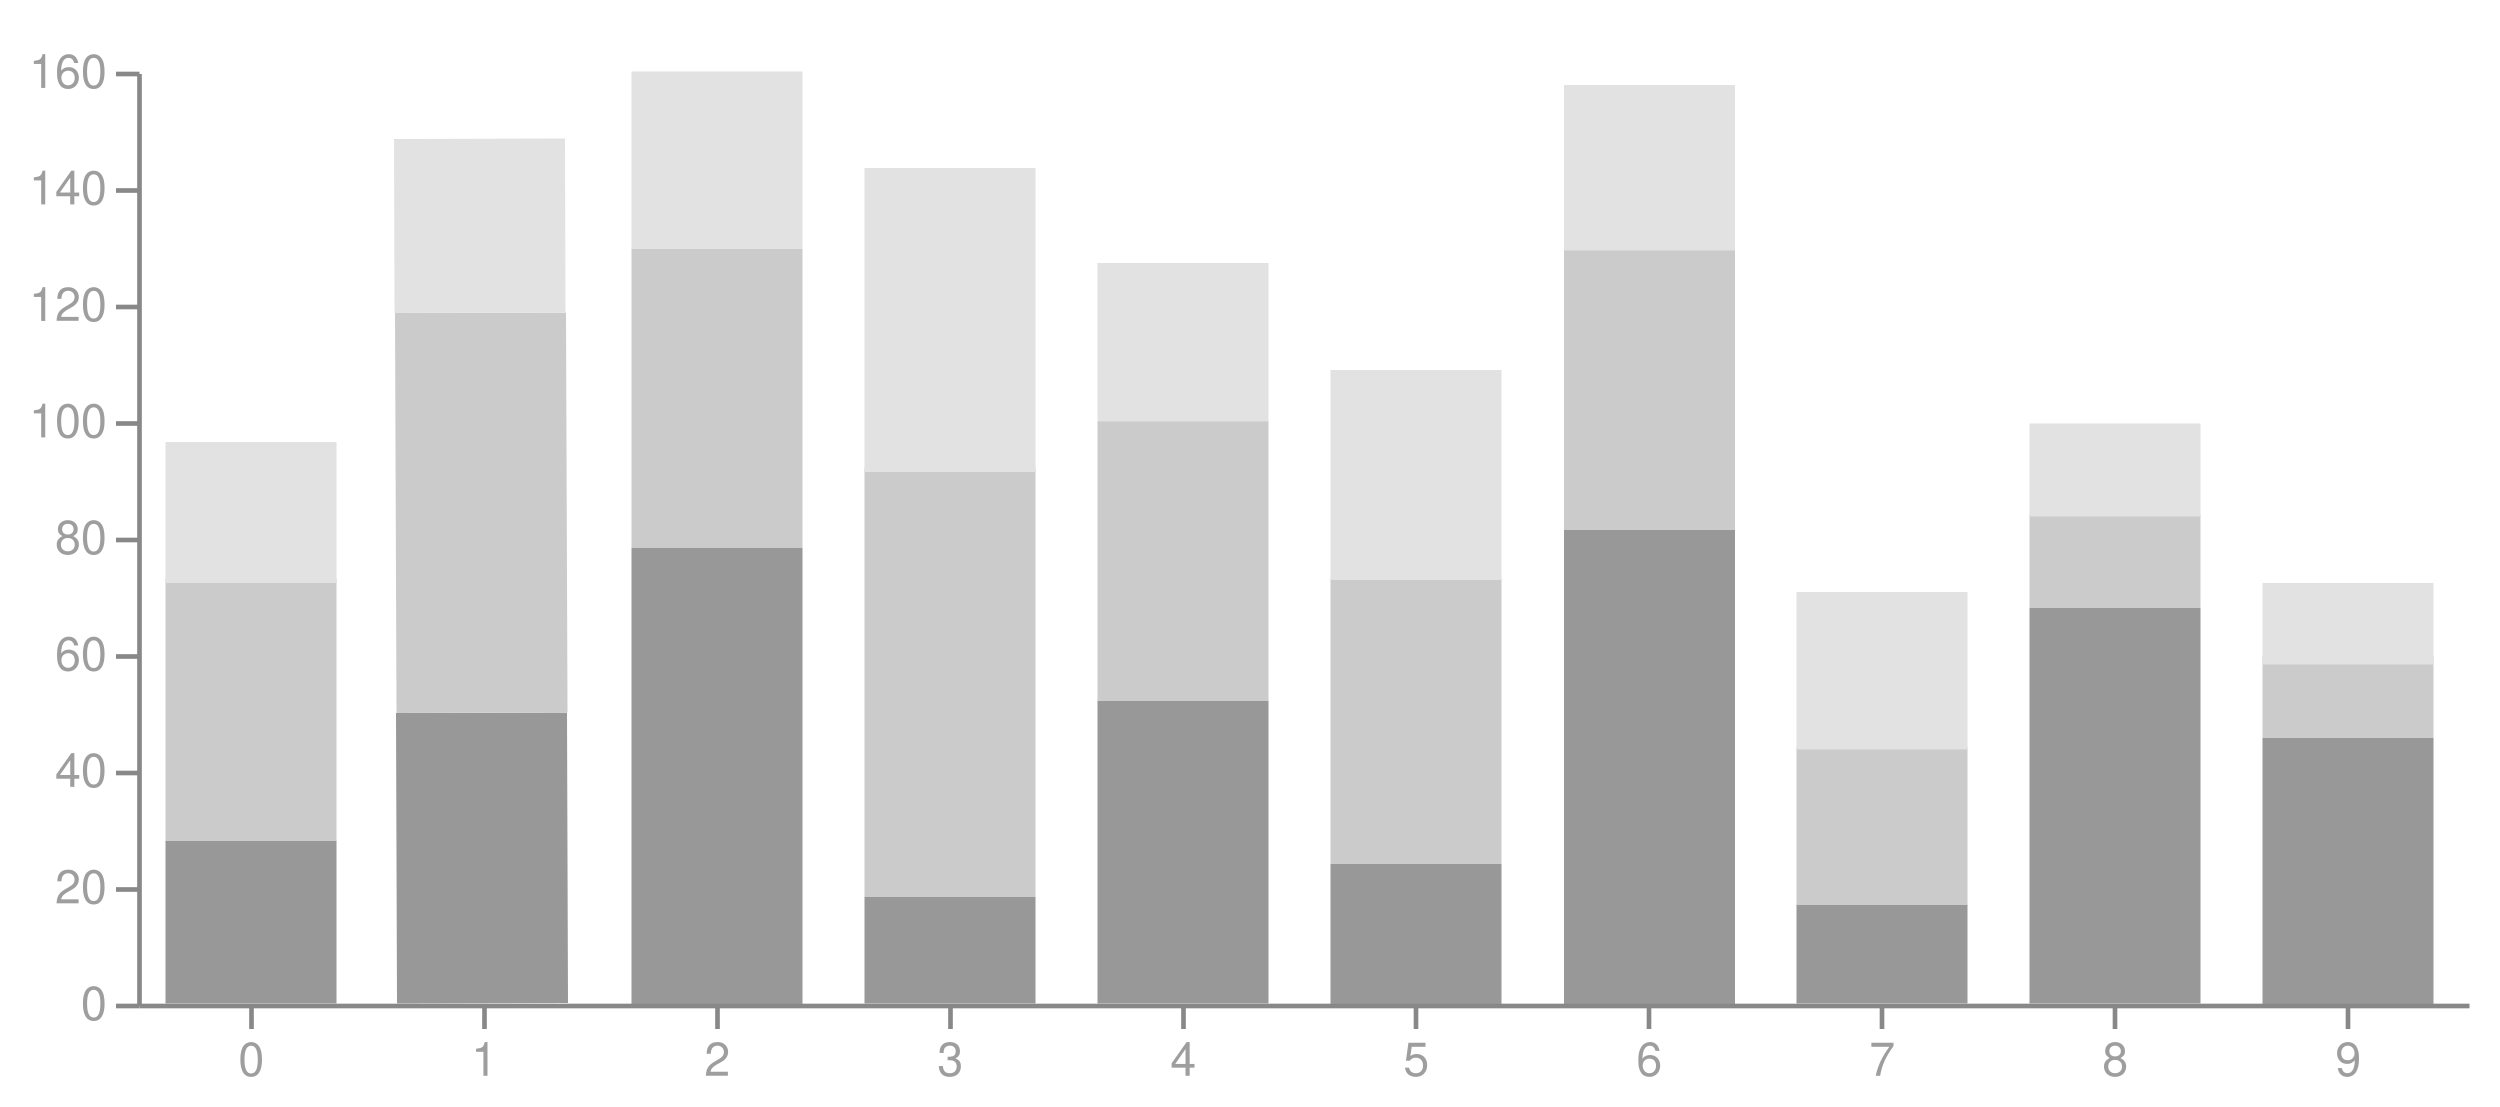
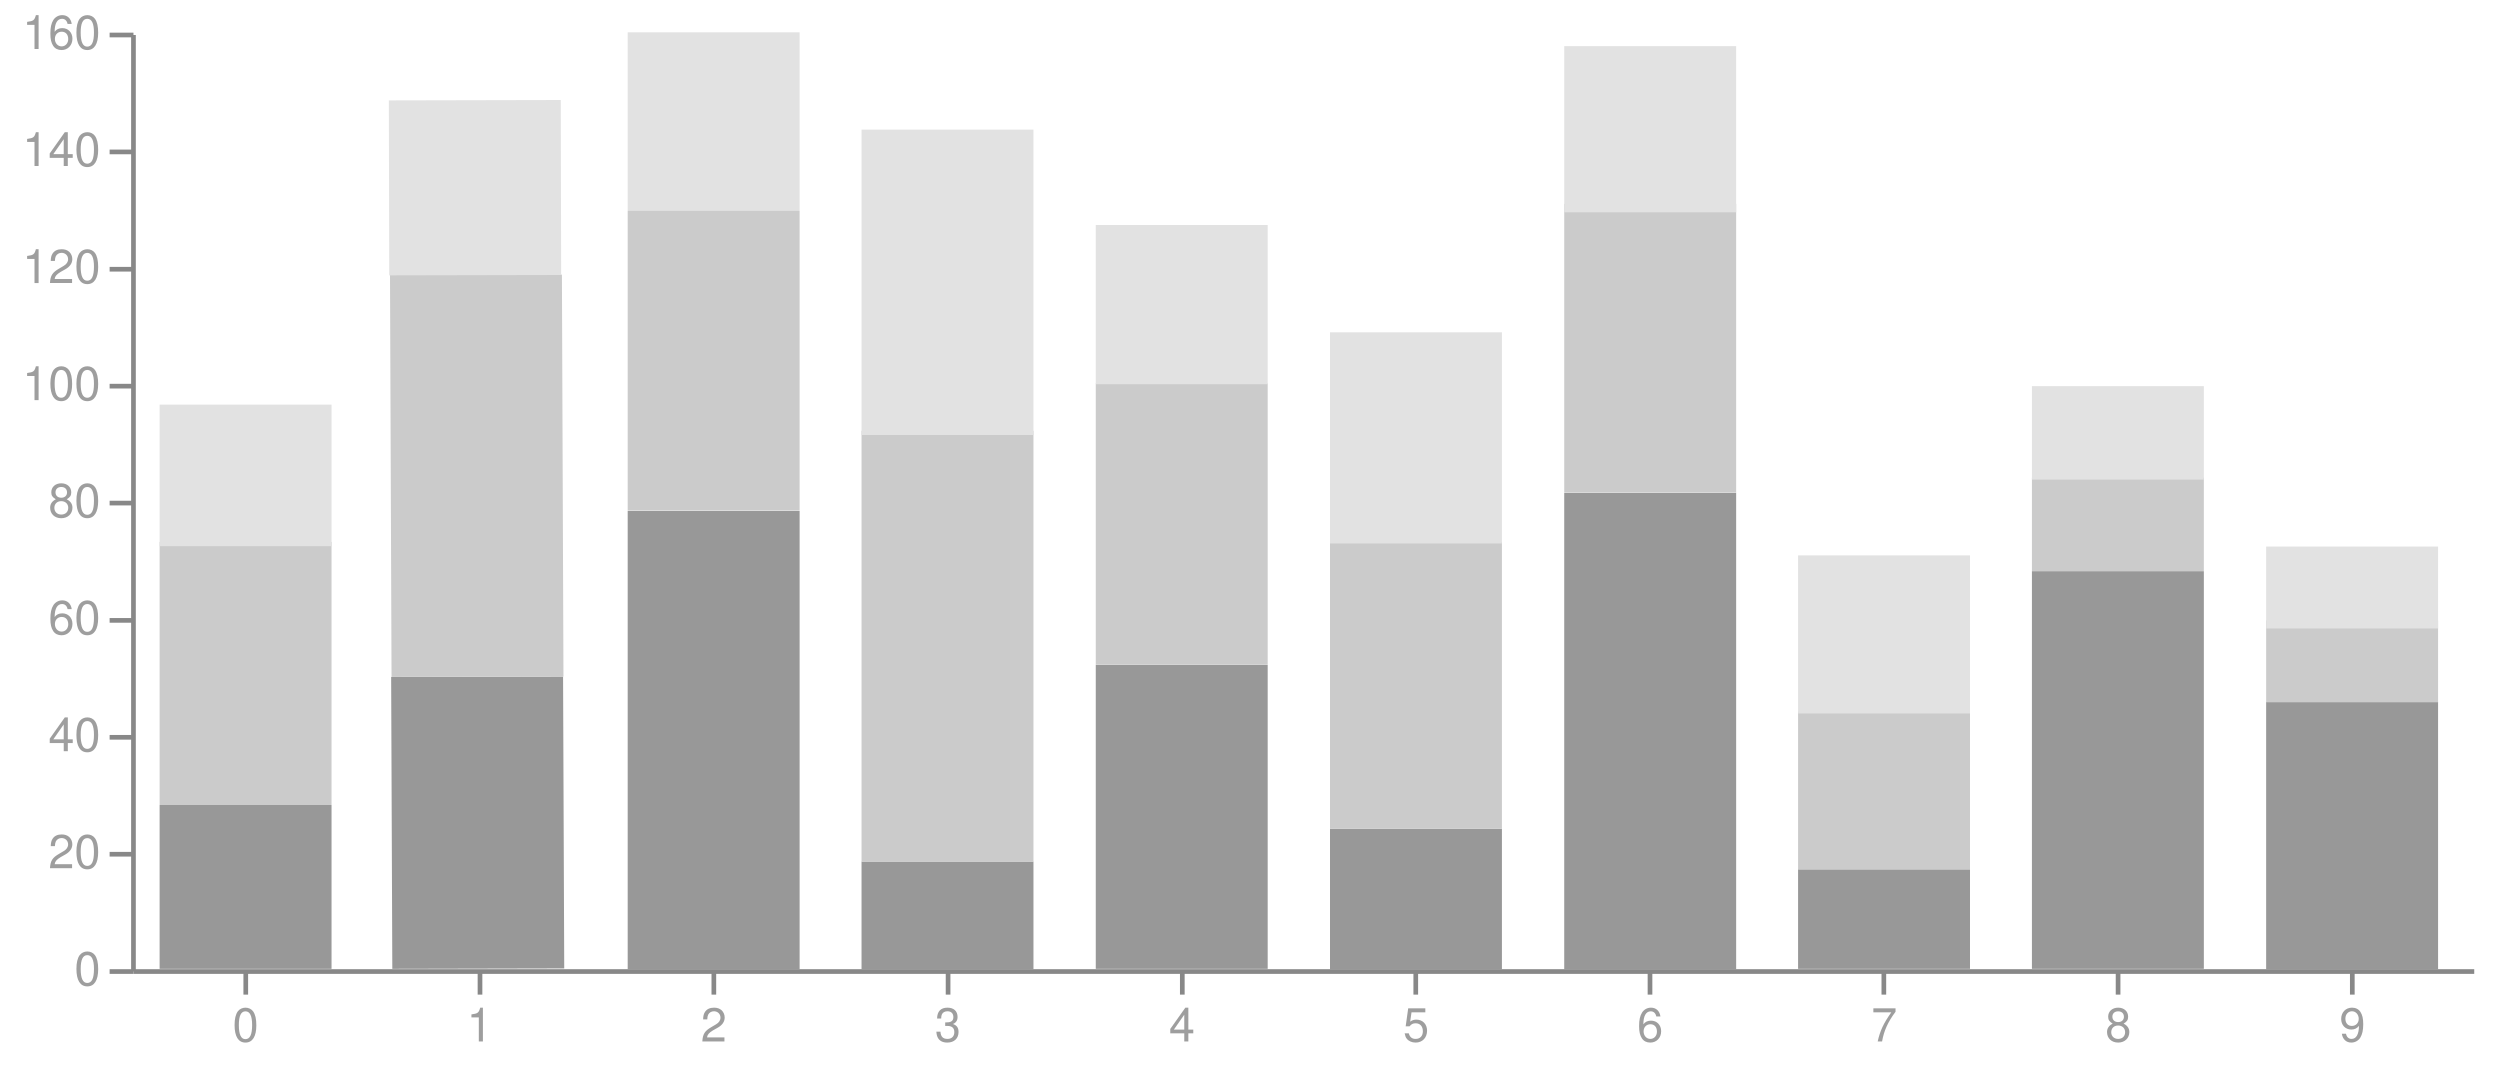
- <svg xmlns="http://www.w3.org/2000/svg" enable-background="new 0 0 500 221.3" height="221.3" viewBox="0 0 500 221.3" width="500">
-   <path d="m27.4 14.3h466v186.4h-466v-186.4z" fill="none" />
-   <path d="m33.1 168.1h34.2v32.6h-34.2z" fill="#989898" />
-   <path d="m33.1 115.7h34.2v52.4h-34.2z" fill="#cbcbcb" />
-   <path d="m33.1 88.4h34.2v28.2h-34.2z" fill="#e2e2e2" />
-   <path d="m79.2 142.6 34.2-.1.2 58.1-34.2.1z" fill="#989898" />
-   <path d="m79 62.6 34.2-.1.3 80-34.2.1z" fill="#cbcbcb" />
-   <path d="m78.8 27.8 34.2-.1.1 34.8-34.2.1z" fill="#e2e2e2" />
-   <path d="m126.3 109.5h34.2v91.3h-34.2z" fill="#989898" />
-   <path d="m126.3 49.7h34.2v59.7h-34.2z" fill="#cbcbcb" />
-   <path d="m126.3 14.3h34.2v35.4h-34.2z" fill="#e2e2e2" />
-   <path d="m172.9 179.3h34.2v21.4h-34.2z" fill="#989898" />
-   <path d="m172.9 93.6h34.2v85.7h-34.2z" fill="#cbcbcb" />
-   <path d="m172.9 33.6h34.2v60.8h-34.2z" fill="#e2e2e2" />
-   <path d="m219.5 140.1h34.2v60.6h-34.2z" fill="#989898" />
-   <path d="m219.5 84.2h34.2v55.9h-34.2z" fill="#cbcbcb" />
-   <path d="m219.5 52.6h34.2v31.7h-34.2z" fill="#e2e2e2" />
-   <path d="m266.1 172.8h34.2v28h-34.2z" fill="#989898" />
-   <path d="m266.1 115.7h34.2v57.1h-34.2z" fill="#cbcbcb" />
-   <path d="m266.1 74h34.2v42h-34.2z" fill="#e2e2e2" />
-   <path d="m312.7 105.9h34.3v94.9h-34.2v-94.9z" fill="#989898" />
-   <path d="m312.7 48.4h34.3v57.4h-34.2v-57.4z" fill="#cbcbcb" />
-   <path d="m312.7 17h34.3v33.1h-34.2v-33.1z" fill="#e2e2e2" />
-   <path d="m359.3 180.9h34.2v19.8h-34.2z" fill="#989898" />
-   <path d="m359.3 149.5h34.2v31.5h-34.2z" fill="#cbcbcb" />
-   <path d="m359.3 118.4h34.2v31.5h-34.2z" fill="#e2e2e2" />
-   <path d="m405.9 121.5h34.2v79.2h-34.2z" fill="#989898" />
-   <path d="m405.9 102.9h34.2v18.6h-34.2z" fill="#cbcbcb" />
-   <path d="m405.9 84.7h34.2v18.6h-34.2z" fill="#e2e2e2" />
-   <path d="m452.5 147.6h34.2v53.2h-34.2z" fill="#989898" />
-   <path d="m452.5 131.3h34.2v16.3h-34.2z" fill="#cbcbcb" />
-   <path d="m452.5 116.6h34.2v16.3h-34.2z" fill="#e2e2e2" />
+ <svg xmlns="http://www.w3.org/2000/svg" enable-background="new 0 0 650 278.3" height="278.3" viewBox="0 0 650 278.3" width="650">
+   <path d="m34 8.4h608.6v243.5h-608.6z" fill="none" />
+   <path d="m41.5 209.3h44.7v42.6h-44.7z" fill="#989898" />
+   <path d="m41.5 140.9h44.7v68.4h-44.7z" fill="#cbcbcb" />
+   <path d="m41.5 105.2h44.7v36.8h-44.7z" fill="#e2e2e2" />
+   <path d="m101.7 176 44.7-.1.3 75.9-44.7.1z" fill="#989898" />
+   <path d="m101.4 71.5 44.7-.1.4 104.5-44.7.1z" fill="#cbcbcb" />
+   <path d="m101.1 26.1 44.7-.1.1 45.5-44.7.1z" fill="#e2e2e2" />
+   <path d="m163.2 132.8h44.7v119.2h-44.7z" fill="#989898" />
+   <path d="m163.2 54.7h44.7v78h-44.7z" fill="#cbcbcb" />
+   <path d="m163.2 8.4h44.7v46.2h-44.7z" fill="#e2e2e2" />
+   <path d="m224 224h44.7v28h-44.7z" fill="#989898" />
+   <path d="m224 112h44.7v112h-44.7z" fill="#cbcbcb" />
+   <path d="m224 33.7h44.7v79.4h-44.7z" fill="#e2e2e2" />
+   <path d="m284.9 172.8h44.7v79.1h-44.7z" fill="#989898" />
+   <path d="m284.9 99.7h44.7v73h-44.7z" fill="#cbcbcb" />
+   <path d="m284.9 58.5h44.7v41.4h-44.7z" fill="#e2e2e2" />
+   <path d="m345.8 215.5h44.7v36.5h-44.7z" fill="#989898" />
+   <path d="m345.8 140.9h44.7v74.6h-44.7z" fill="#cbcbcb" />
+   <path d="m345.8 86.4h44.7v54.9h-44.7z" fill="#e2e2e2" />
+   <path d="m406.6 128.1h44.8v123.9h-44.7v-123.9z" fill="#989898" />
+   <path d="m406.6 53h44.8v75h-44.7v-75z" fill="#cbcbcb" />
+   <path d="m406.6 12h44.8v43.2h-44.7v-43.2z" fill="#e2e2e2" />
+   <path d="m467.5 226h44.7v25.9h-44.7z" fill="#989898" />
+   <path d="m467.5 185h44.7v41.1h-44.7z" fill="#cbcbcb" />
+   <path d="m467.5 144.4h44.7v41.1h-44.7z" fill="#e2e2e2" />
+   <path d="m528.4 148.5h44.6v103.4h-44.7v-103.4z" fill="#989898" />
+   <path d="m528.4 124.2h44.6v24.3h-44.7v-24.3z" fill="#cbcbcb" />
+   <path d="m528.4 100.4h44.6v24.3h-44.7v-24.3z" fill="#e2e2e2" />
+   <path d="m589.2 182.5h44.7v69.5h-44.7z" fill="#989898" />
+   <path d="m589.2 161.3h44.7v21.3h-44.7z" fill="#cbcbcb" />
+   <path d="m589.2 142.1h44.7v21.3h-44.7z" fill="#e2e2e2" />
  <g transform="translate(.5 200.5)">
-     <g fill="none" stroke="#888" stroke-width=".932">
-       <path d="m49.8.7v4.6" />
-       <path d="m96.4.7v4.6" />
-       <path d="m143 .7v4.6" />
-       <path d="m189.6.7v4.6" />
-       <path d="m236.2.7v4.6" />
-       <path d="m282.7.7v4.6" />
-       <path d="m329.3.7v4.6" />
-       <path d="m375.9.7v4.6" />
-       <path d="m422.5.7v4.6" />
-       <path d="m469.1.7v4.6" />
+     <g fill="none" stroke="#888" stroke-width="1.217">
+       <path d="m63.4 52.1v6" />
+       <path d="m124.3 52.1v6" />
+       <path d="m185.1 52.1v6" />
+       <path d="m246 52.1v6" />
+       <path d="m306.9 52.1v6" />
+       <path d="m367.6 52.1v6" />
+       <path d="m428.5 52.1v6" />
+       <path d="m489.3 52.1v6" />
+       <path d="m550.2 52.1v6" />
+       <path d="m611.1 52.1v6" />
    </g>
-     <text fill="#9e9e9e" font-family="'Helvetica'" font-size="9.32" transform="translate(47.1641 14.6605)">0</text>
-     <text fill="#9e9e9e" font-family="'Helvetica'" font-size="9.32" transform="translate(93.7627 14.6605)">1</text>
-     <text fill="#9e9e9e" font-family="'Helvetica'" font-size="9.32" transform="translate(140.3613 14.6605)">2</text>
-     <text fill="#9e9e9e" font-family="'Helvetica'" font-size="9.32" transform="translate(186.96 14.6605)">3</text>
-     <text fill="#9e9e9e" font-family="'Helvetica'" font-size="9.32" transform="translate(233.5586 14.6605)">4</text>
-     <text fill="#9e9e9e" font-family="'Helvetica'" font-size="9.32" transform="translate(280.1572 14.6605)">5</text>
-     <text fill="#9e9e9e" font-family="'Helvetica'" font-size="9.32" transform="translate(326.7559 14.6605)">6</text>
-     <text fill="#9e9e9e" font-family="'Helvetica'" font-size="9.32" transform="translate(373.3545 14.6605)">7</text>
-     <text fill="#9e9e9e" font-family="'Helvetica'" font-size="9.32" transform="translate(419.9531 14.6605)">8</text>
-     <text fill="#9e9e9e" font-family="'Helvetica'" font-size="9.32" transform="translate(466.5518 14.6605)">9</text>
-     <path d="m27.4.7h466" fill="none" stroke="#888" stroke-width=".932" />
+     <text fill="#9e9e9e" font-family="'Helvetica'" font-size="12.172" transform="translate(59.9746 70.289)">0</text>
+     <text fill="#9e9e9e" font-family="'Helvetica'" font-size="12.172" transform="translate(120.8369 70.289)">1</text>
+     <text fill="#9e9e9e" font-family="'Helvetica'" font-size="12.172" transform="translate(181.6997 70.289)">2</text>
+     <text fill="#9e9e9e" font-family="'Helvetica'" font-size="12.172" transform="translate(242.5625 70.289)">3</text>
+     <text fill="#9e9e9e" font-family="'Helvetica'" font-size="12.172" transform="translate(303.4248 70.289)">4</text>
+     <text fill="#9e9e9e" font-family="'Helvetica'" font-size="12.172" transform="translate(364.2871 70.289)">5</text>
+     <text fill="#9e9e9e" font-family="'Helvetica'" font-size="12.172" transform="translate(425.1494 70.289)">6</text>
+     <text fill="#9e9e9e" font-family="'Helvetica'" font-size="12.172" transform="translate(486.0117 70.289)">7</text>
+     <text fill="#9e9e9e" font-family="'Helvetica'" font-size="12.172" transform="translate(546.875 70.289)">8</text>
+     <text fill="#9e9e9e" font-family="'Helvetica'" font-size="12.172" transform="translate(607.7373 70.289)">9</text>
+     <path d="m34.2 52.1h608.6" fill="none" stroke="#888" stroke-width="1.217" />
  </g>
  <g transform="translate(.5 .5)">
-     <g fill="none" stroke="#888" stroke-width=".932">
-       <path d="m27.4 200.7h-4.7" />
-       <path d="m27.4 177.4h-4.7" />
-       <path d="m27.4 154.1h-4.7" />
-       <path d="m27.4 130.8h-4.7" />
-       <path d="m27.4 107.5h-4.7" />
-       <path d="m27.4 84.2h-4.7" />
-       <path d="m27.4 60.9h-4.7" />
-       <path d="m27.4 37.6h-4.7" />
-       <path d="m27.4 14.3h-4.7" />
+     <g fill="none" stroke="#888" stroke-width="1.217">
+       <path d="m34.2 252.1h-6.2" />
+       <path d="m34.2 221.6h-6.2" />
+       <path d="m34.2 191.2h-6.2" />
+       <path d="m34.2 160.8h-6.2" />
+       <path d="m34.2 130.3h-6.2" />
+       <path d="m34.2 99.9h-6.2" />
+       <path d="m34.2 69.5h-6.2" />
+       <path d="m34.2 39h-6.2" />
+       <path d="m34.2 8.6h-6.2" />
    </g>
-     <text fill="#9e9e9e" font-family="'Helvetica'" font-size="9.32" transform="translate(15.6816 203.4769)">0</text>
-     <text fill="#9e9e9e" font-family="'Helvetica'" font-size="9.32" transform="translate(10.4985 180.1781)">20</text>
-     <text fill="#9e9e9e" font-family="'Helvetica'" font-size="9.32" transform="translate(10.4985 156.8783)">40</text>
-     <text fill="#9e9e9e" font-family="'Helvetica'" font-size="9.32" transform="translate(10.4985 133.5794)">60</text>
-     <text fill="#9e9e9e" font-family="'Helvetica'" font-size="9.32" transform="translate(10.4985 110.2796)">80</text>
-     <text fill="#9e9e9e" font-family="'Helvetica'" font-size="9.32" transform="translate(5.3154 86.9808)">100</text>
-     <text fill="#9e9e9e" font-family="'Helvetica'" font-size="9.32" transform="translate(5.3154 63.6815)">120</text>
-     <text fill="#9e9e9e" font-family="'Helvetica'" font-size="9.32" transform="translate(5.3154 40.3822)">140</text>
-     <text fill="#9e9e9e" font-family="'Helvetica'" font-size="9.32" transform="translate(5.3154 17.0828)">160</text>
-     <path d="m27.4 200.7v-186.4" fill="none" stroke="#888" stroke-width=".932" />
+     <text fill="#9e9e9e" font-family="'Helvetica'" font-size="12.172" transform="translate(18.8555 255.6816)">0</text>
+     <text fill="#9e9e9e" font-family="'Helvetica'" font-size="12.172" transform="translate(12.0859 225.251)">20</text>
+     <text fill="#9e9e9e" font-family="'Helvetica'" font-size="12.172" transform="translate(12.0859 194.8193)">40</text>
+     <text fill="#9e9e9e" font-family="'Helvetica'" font-size="12.172" transform="translate(12.0859 164.3887)">60</text>
+     <text fill="#9e9e9e" font-family="'Helvetica'" font-size="12.172" transform="translate(12.0859 133.9565)">80</text>
+     <text fill="#9e9e9e" font-family="'Helvetica'" font-size="12.172" transform="translate(5.3164 103.5264)">100</text>
+     <text fill="#9e9e9e" font-family="'Helvetica'" font-size="12.172" transform="translate(5.3164 73.0947)">120</text>
+     <text fill="#9e9e9e" font-family="'Helvetica'" font-size="12.172" transform="translate(5.3164 42.6636)">140</text>
+     <text fill="#9e9e9e" font-family="'Helvetica'" font-size="12.172" transform="translate(5.3164 12.2324)">160</text>
+     <path d="m34.2 252.1v-243.5" fill="none" stroke="#888" stroke-width="1.217" />
  </g>
</svg>
